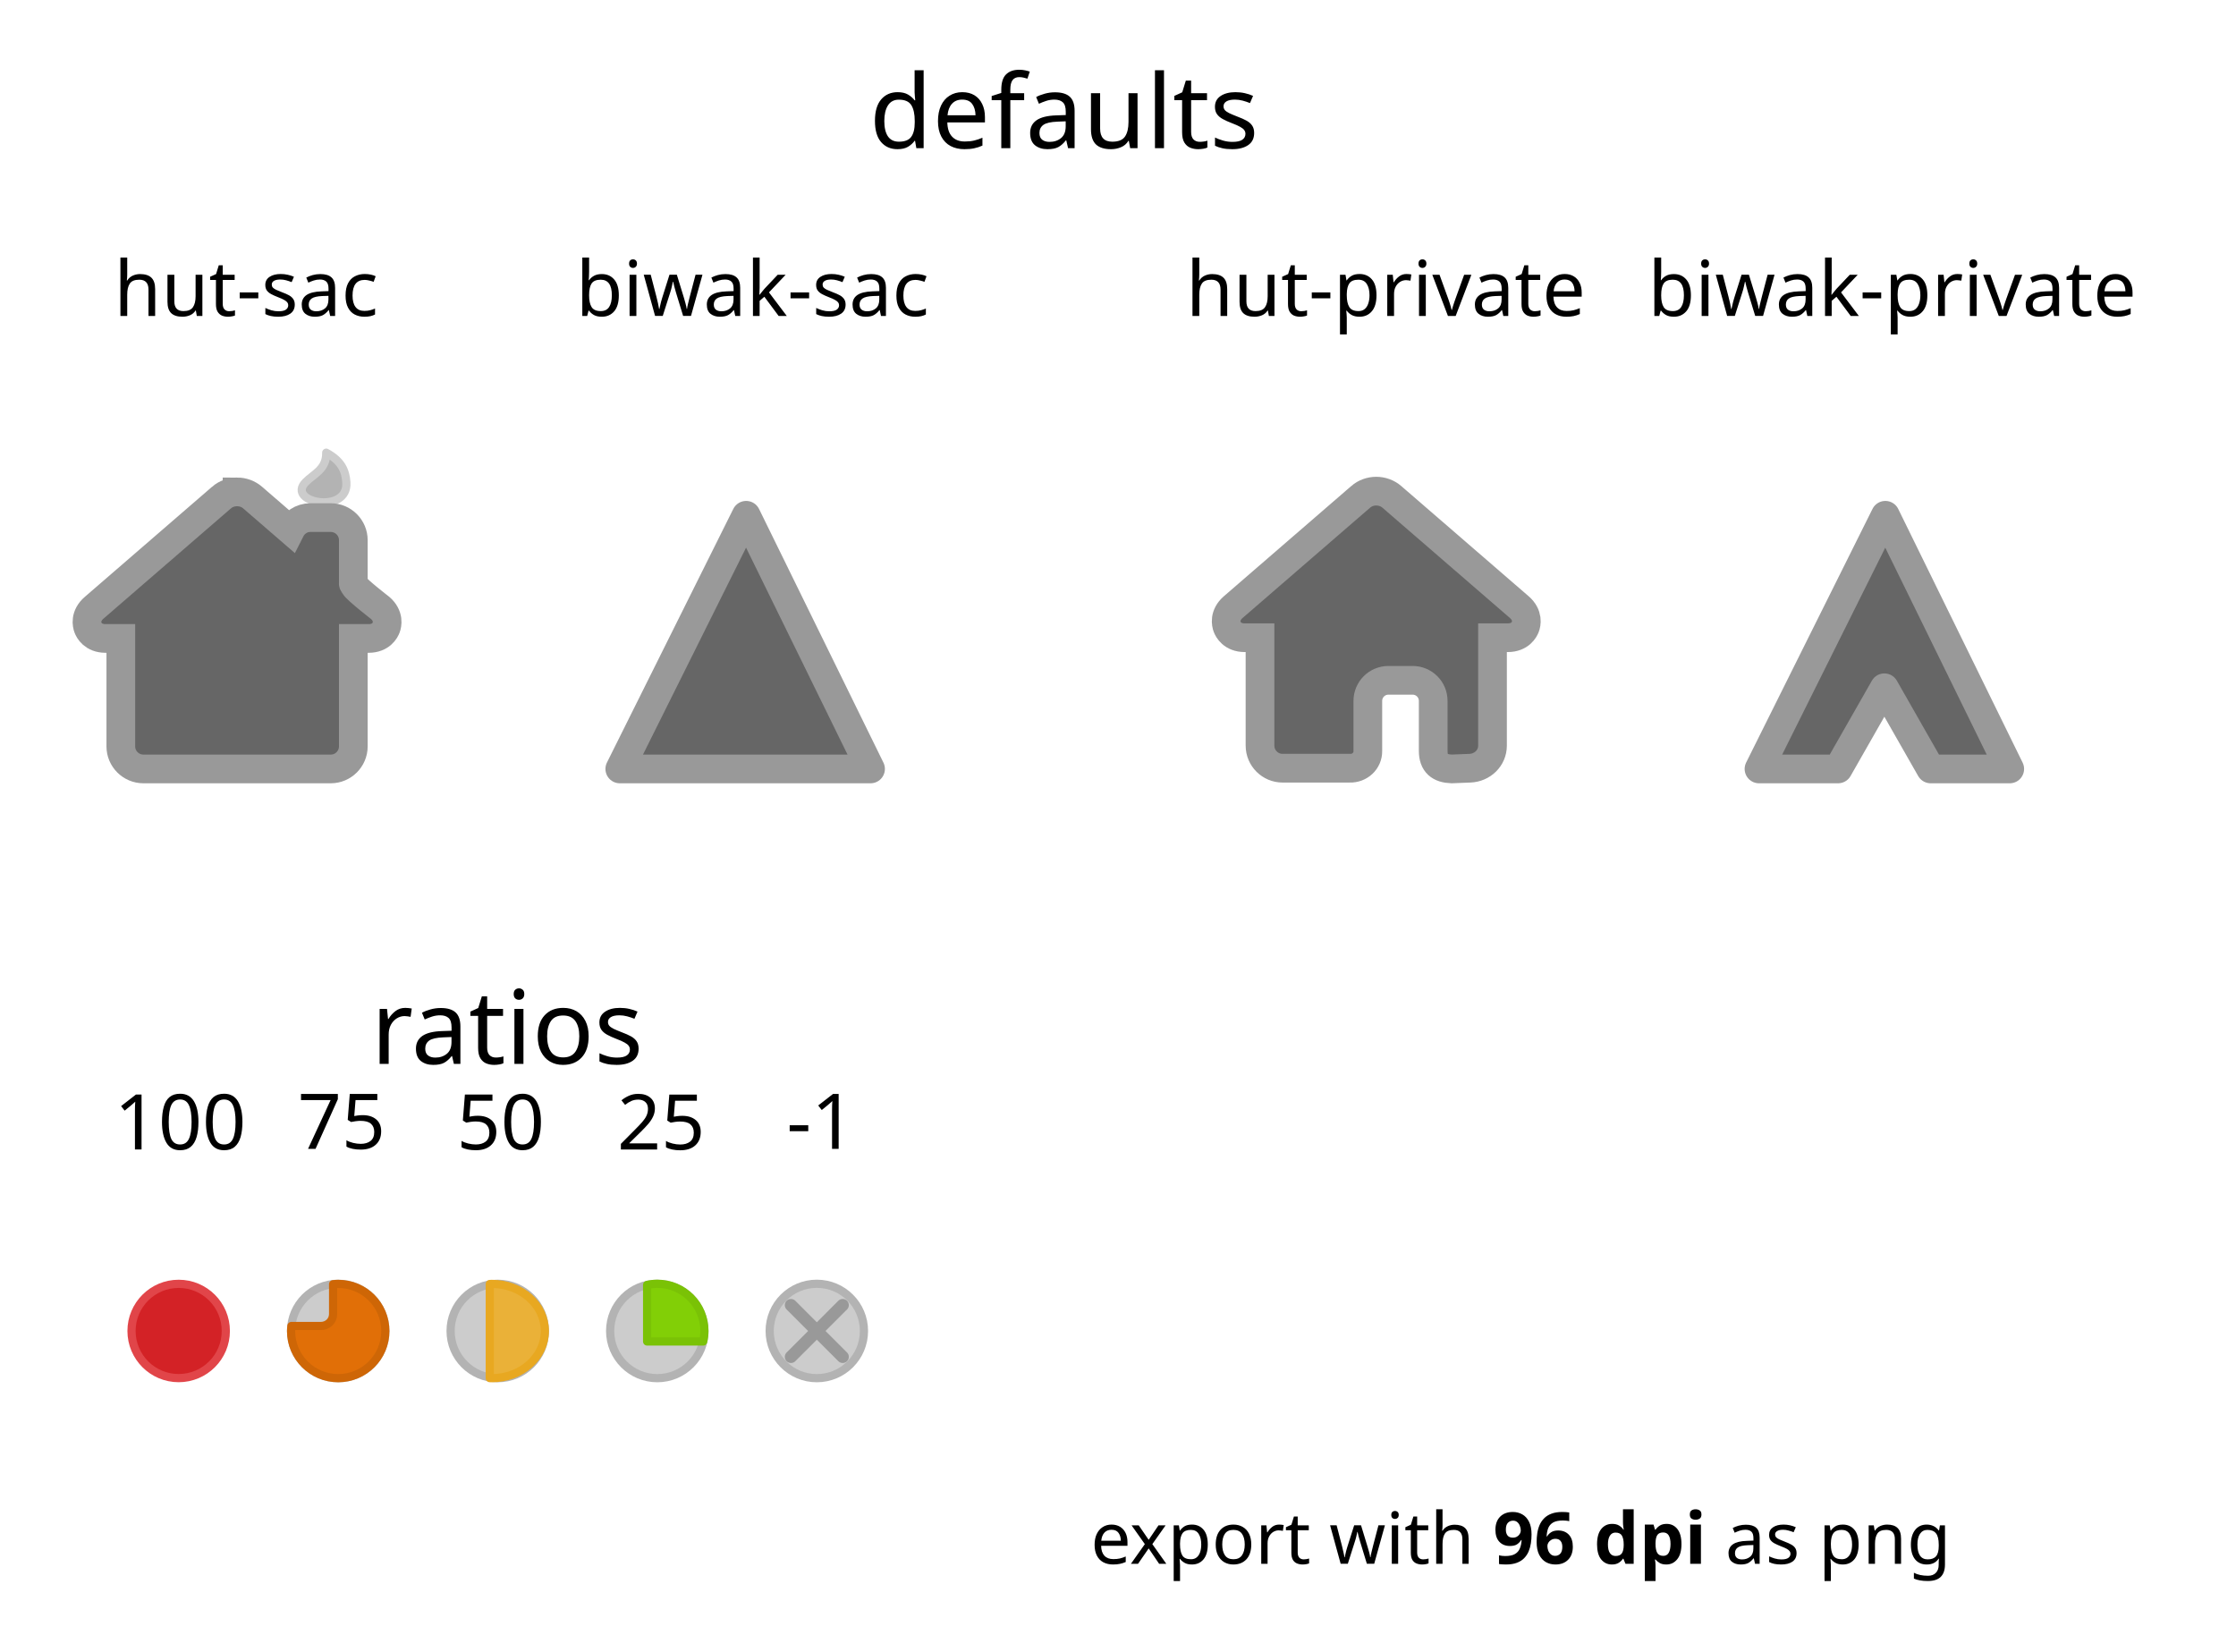
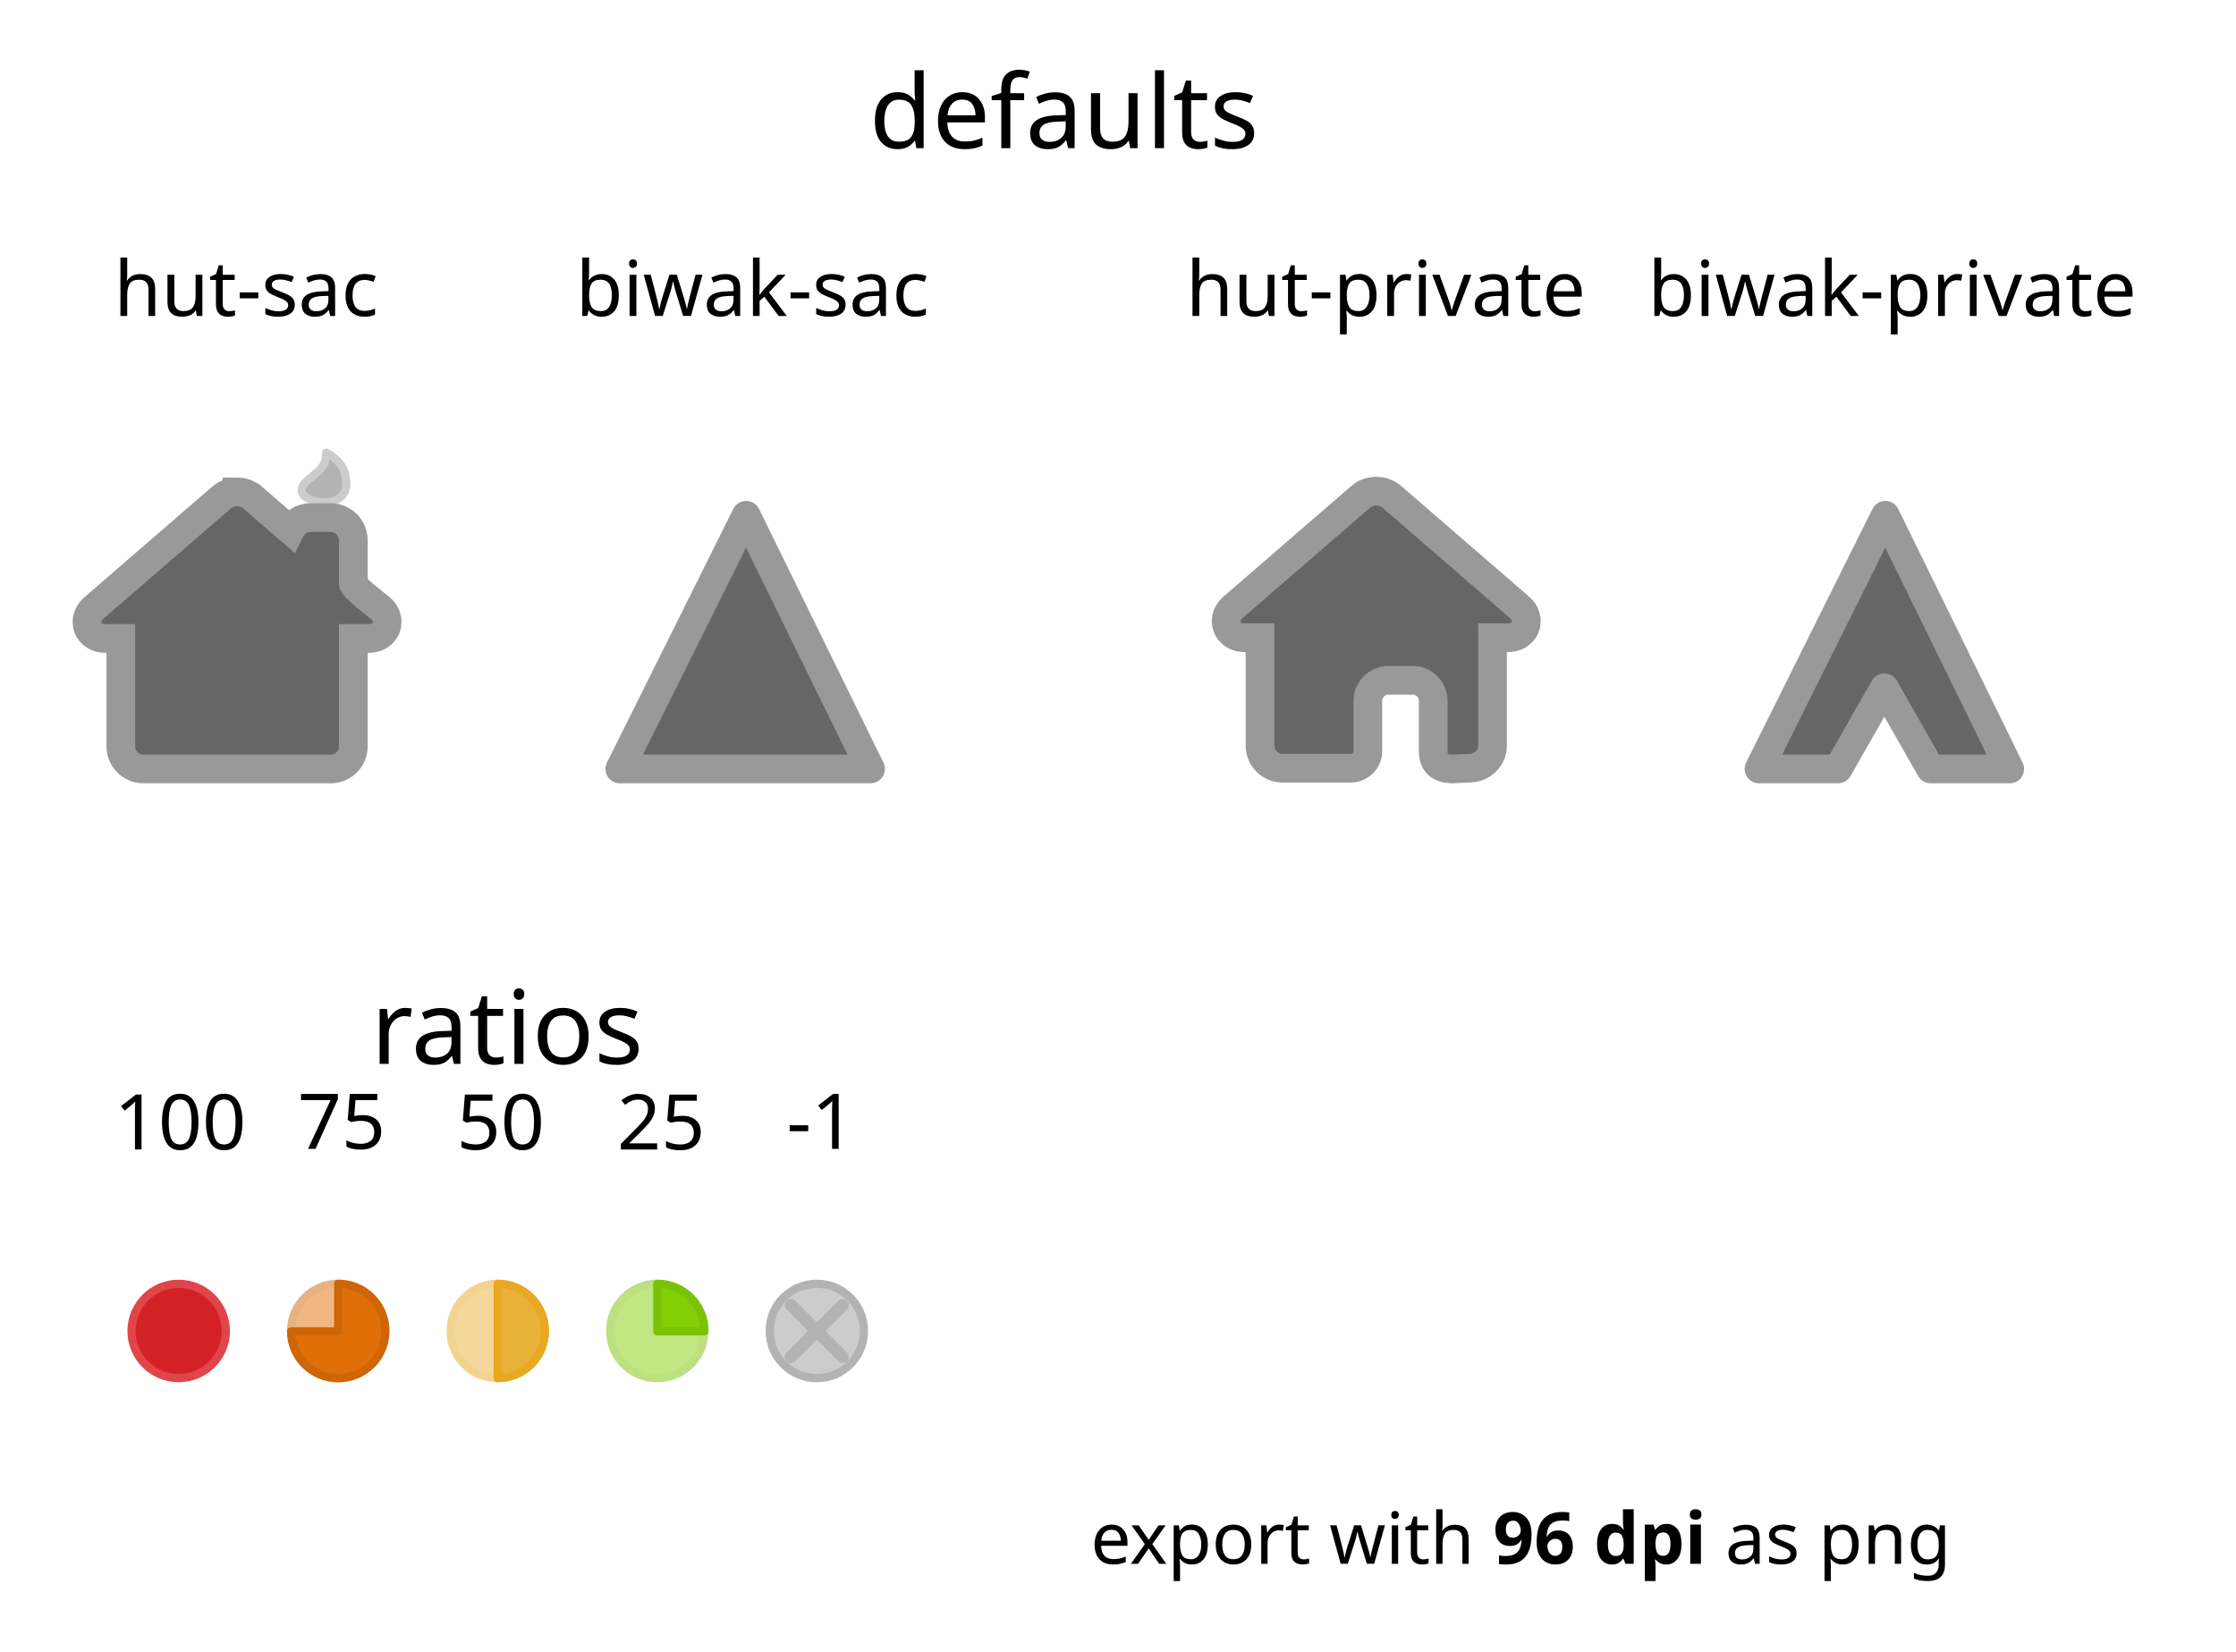
<svg xmlns="http://www.w3.org/2000/svg" width="153.93mm" height="113.663mm" viewBox="0 0 545.421 402.743" id="svg2" version="1.1">
  <defs id="defs4" />
  <g id="layer1" transform="translate(1062.64,189.7571)">
    <g id="hut-sac" transform="translate(41.7193,-14.60938)">
      <path id="path4165" d="m -1024.783,-64.731 c 0.092,4.066 -3.033,5.152 -5.024,7.178 -4.89,4.979 10.568,8.037 9.929,-0.032 -0.205,-2.585 -1.048,-5.067 -4.906,-7.146 z" style="fill:#b3b3b3;fill-rule:evenodd;stroke:#cccccc;stroke-width:2;stroke-linecap:round;stroke-linejoin:round;stroke-miterlimit:4;stroke-dasharray:none;stroke-opacity:1" />
      <path id="path4321" d="m -1046.534,-55.167 c -1.408,0 -2.757,0.492 -3.801,1.393 l 0,0.002 -31.094,26.898 c -1.105,0.956 -1.56,2.008 -1.678,2.889 -0.118,0.88 0.082,1.578 0.203,1.904 0.122,0.327 0.426,0.985 1.092,1.574 0.665,0.589 1.698,1.088 3.16,1.088 l 3.762,0 0,26.33 c 0,3.028 2.472,5.5 5.5,5.5 l 45.715,0 c 3.028,0 5.5,-2.472 5.5,-5.5 l 0,-26.289 0,-0.041 3.76,0 c 1.462,0 2.495,-0.499 3.16,-1.088 0.665,-0.589 0.97,-1.247 1.092,-1.574 0.122,-0.327 0.321,-1.024 0.203,-1.904 -0.118,-0.881 -0.574,-1.935 -1.68,-2.891 0,0 -5.584,-4.313 -6.217,-5.379 -0.633,-1.066 -0.14,-0.217 -0.193,-0.334 -0.053,-0.117 -0.125,-0.365 -0.125,-0.365 l 0,-10.438 c 0,-3.028 -2.472,-5.5 -5.5,-5.5 l -4.996,0 c -2.147,0 -3.96,1.272 -4.865,3.074 l -9.195,-7.955 c -1.044,-0.901 -2.395,-1.395 -3.803,-1.395 z" style="color:#000000;font-style:normal;font-variant:normal;font-weight:normal;font-stretch:normal;font-size:medium;line-height:normal;font-family:sans-serif;text-indent:0;text-align:start;text-decoration:none;text-decoration-line:none;text-decoration-style:solid;text-decoration-color:#000000;letter-spacing:normal;word-spacing:normal;text-transform:none;direction:ltr;block-progression:tb;writing-mode:lr-tb;baseline-shift:baseline;text-anchor:start;white-space:normal;clip-rule:nonzero;display:inline;overflow:visible;visibility:visible;opacity:1;isolation:auto;mix-blend-mode:normal;color-interpolation:sRGB;color-interpolation-filters:linearRGB;solid-color:#000000;solid-opacity:1;fill:#666666;fill-opacity:1;fill-rule:nonzero;stroke:#999999;stroke-width:7;stroke-linecap:round;stroke-linejoin:miter;stroke-miterlimit:4;stroke-dasharray:none;stroke-dashoffset:0;stroke-opacity:1;color-rendering:auto;image-rendering:auto;shape-rendering:auto;text-rendering:auto;enable-background:accumulate" />
    </g>
    <path style="color:#000000;font-style:normal;font-variant:normal;font-weight:normal;font-stretch:normal;font-size:medium;line-height:normal;font-family:sans-serif;text-indent:0;text-align:start;text-decoration:none;text-decoration-line:none;text-decoration-style:solid;text-decoration-color:#000000;letter-spacing:normal;word-spacing:normal;text-transform:none;direction:ltr;block-progression:tb;writing-mode:lr-tb;baseline-shift:baseline;text-anchor:start;white-space:normal;clip-rule:nonzero;display:inline;overflow:visible;visibility:visible;opacity:1;isolation:auto;mix-blend-mode:normal;color-interpolation:sRGB;color-interpolation-filters:linearRGB;solid-color:#000000;solid-opacity:1;fill:#666666;fill-opacity:1;fill-rule:nonzero;stroke:#999999;stroke-width:7;stroke-linecap:round;stroke-linejoin:miter;stroke-miterlimit:4;stroke-dasharray:none;stroke-dashoffset:0;stroke-opacity:1;color-rendering:auto;image-rendering:auto;shape-rendering:auto;text-rendering:auto;enable-background:accumulate" d="m -726.934,-69.956 c -1.408,0 -2.757,0.492 -3.801,1.393 l 0,0.002 -31.094,26.898 c -1.105,0.956 -1.56,2.008 -1.678,2.889 -0.118,0.88 0.082,1.578 0.203,1.904 0.122,0.327 0.426,0.985 1.092,1.574 0.665,0.589 1.698,1.088 3.16,1.088 l 3.762,0 0,26.33 c 0,3.028 2.472,5.5 5.5,5.5 l 16.401,0 c 2.389,0.084 4.446,-1.765 4.401,-4.204 l 0,-12.204 c 0,-2.786 2.243,-5.029 5.029,-5.029 l 5.889,0 c 2.786,0 5.029,2.243 5.029,5.029 l 0,12.182 c -6e-4,3.069 1.605,4.296 4.482,4.403 l 4.482,-0.177 c 3.026,-0.119 5.5,-2.472 5.5,-5.5 l 0,-26.289 0,-0.041 3.76,0 c 1.462,0 2.495,-0.499 3.16,-1.088 0.665,-0.589 0.97,-1.247 1.092,-1.574 0.122,-0.327 0.321,-1.024 0.203,-1.904 -0.118,-0.881 -0.574,-1.935 -1.68,-2.891 l -31.092,-26.896 c -1.044,-0.901 -2.395,-1.395 -3.803,-1.395 z" id="hut-private" />
    <path style="color:#000000;clip-rule:nonzero;display:inline;overflow:visible;visibility:visible;opacity:1;isolation:auto;mix-blend-mode:normal;color-interpolation:sRGB;color-interpolation-filters:linearRGB;solid-color:#000000;solid-opacity:1;fill:#666666;fill-opacity:1;fill-rule:nonzero;stroke:#999999;stroke-width:7;stroke-linecap:round;stroke-linejoin:round;stroke-miterlimit:4;stroke-dasharray:none;stroke-dashoffset:0;stroke-opacity:1;color-rendering:auto;image-rendering:auto;shape-rendering:auto;text-rendering:auto;enable-background:accumulate" d="m -911.455,-2.199 c 61.165,0 61.165,0 61.165,0 l -30.341,-61.872 z" id="biwal-sac" />
    <path style="color:#000000;clip-rule:nonzero;display:inline;overflow:visible;visibility:visible;opacity:1;isolation:auto;mix-blend-mode:normal;color-interpolation:sRGB;color-interpolation-filters:linearRGB;solid-color:#000000;solid-opacity:1;fill:#666666;fill-opacity:1;fill-rule:nonzero;stroke:#999999;stroke-width:7;stroke-linecap:round;stroke-linejoin:round;stroke-miterlimit:4;stroke-dasharray:none;stroke-dashoffset:0;stroke-opacity:1;color-rendering:auto;image-rendering:auto;shape-rendering:auto;text-rendering:auto;enable-background:accumulate" d="m -633.574,-2.199 19.291,0 11.291,-19.799 11.291,19.799 19.291,0 -30.341,-61.872 z" id="biwak-private" />
    <circle style="color:#000000;clip-rule:nonzero;display:inline;overflow:visible;visibility:visible;opacity:1;isolation:auto;mix-blend-mode:normal;color-interpolation:sRGB;color-interpolation-filters:linearRGB;solid-color:#000000;solid-opacity:1;fill:#d32226;fill-opacity:1;fill-rule:nonzero;stroke:#e14549;stroke-width:2;stroke-linecap:round;stroke-linejoin:miter;stroke-miterlimit:4;stroke-dasharray:none;stroke-dashoffset:0;stroke-opacity:1;color-rendering:auto;image-rendering:auto;shape-rendering:auto;text-rendering:auto;enable-background:accumulate" id="day3-100" cx="1019.058" cy="134.895" r="11.5" transform="scale(-1,1)" />
-     <g id="g4198" transform="translate(-29.20396,64.164)">
-       <ellipse transform="scale(-1,1)" ry="11.514" rx="11.501" cy="70.731" cx="873.107" id="day3-back-7" style="color:#000000;clip-rule:nonzero;display:inline;overflow:visible;visibility:visible;opacity:1;isolation:auto;mix-blend-mode:normal;color-interpolation:sRGB;color-interpolation-filters:linearRGB;solid-color:#000000;solid-opacity:1;fill:#cccccc;fill-opacity:1;fill-rule:nonzero;stroke:#b3b3b3;stroke-width:2;stroke-linecap:round;stroke-linejoin:miter;stroke-miterlimit:4;stroke-dasharray:none;stroke-dashoffset:0;stroke-opacity:1;color-rendering:auto;image-rendering:auto;shape-rendering:auto;text-rendering:auto;enable-background:accumulate" />
-       <path id="day3-25" d="m -873.108,59.216 a 11.501,11.514 0 0 1 11.502,11.515 11.501,11.514 0 0 1 -0.3,2.563 l -13.68,0 0,-13.798 a 11.501,11.514 0 0 1 2.478,-0.28 z" style="color:#000000;clip-rule:nonzero;display:inline;overflow:visible;visibility:visible;opacity:1;isolation:auto;mix-blend-mode:normal;color-interpolation:sRGB;color-interpolation-filters:linearRGB;solid-color:#000000;solid-opacity:1;fill:#82cf06;fill-opacity:1;fill-rule:nonzero;stroke:#7ac206;stroke-width:2;stroke-linecap:round;stroke-linejoin:round;stroke-miterlimit:4;stroke-dasharray:none;stroke-dashoffset:0;stroke-opacity:1;color-rendering:auto;image-rendering:auto;shape-rendering:auto;text-rendering:auto;enable-background:accumulate" />
-     </g>
-     <g id="g4190" transform="translate(-35.26388,67.69952)">
-       <ellipse transform="scale(-1,1)" ry="11.514" rx="11.501" cy="67.195" cx="944.878" id="day3-back-3" style="color:#000000;clip-rule:nonzero;display:inline;overflow:visible;visibility:visible;opacity:1;isolation:auto;mix-blend-mode:normal;color-interpolation:sRGB;color-interpolation-filters:linearRGB;solid-color:#000000;solid-opacity:1;fill:#cccccc;fill-opacity:1;fill-rule:nonzero;stroke:#b3b3b3;stroke-width:2;stroke-linecap:round;stroke-linejoin:miter;stroke-miterlimit:4;stroke-dasharray:none;stroke-dashoffset:0;stroke-opacity:1;color-rendering:auto;image-rendering:auto;shape-rendering:auto;text-rendering:auto;enable-background:accumulate" />
-       <path id="day3-75" d="m -944.876,55.71 a 11.501,11.5 0 0 1 11.499,11.501 11.501,11.5 0 0 1 -11.499,11.499 11.501,11.5 0 0 1 -11.501,-11.499 11.501,11.5 0 0 1 0.08,-1.231 l 7.196,0 c 1.65,0 2.979,-1.292 2.979,-2.896 l 0,-7.301 a 11.501,11.5 0 0 1 1.246,-0.073 z" style="color:#000000;clip-rule:nonzero;display:inline;overflow:visible;visibility:visible;opacity:1;isolation:auto;mix-blend-mode:normal;color-interpolation:sRGB;color-interpolation-filters:linearRGB;solid-color:#000000;solid-opacity:1;fill:#e16f07;fill-opacity:1;fill-rule:nonzero;stroke:#ce6606;stroke-width:2;stroke-linecap:round;stroke-linejoin:round;stroke-miterlimit:4;stroke-dasharray:none;stroke-dashoffset:0;stroke-opacity:1;color-rendering:auto;image-rendering:auto;shape-rendering:auto;text-rendering:auto;enable-background:accumulate" />
-     </g>
-     <g id="g4194" transform="translate(-41.9567,61.68912)">
-       <ellipse transform="scale(-1,-1)" ry="11.514" rx="11.501" cy="-73.206" cx="899.27" id="day3-back-6" style="color:#000000;clip-rule:nonzero;display:inline;overflow:visible;visibility:visible;opacity:1;isolation:auto;mix-blend-mode:normal;color-interpolation:sRGB;color-interpolation-filters:linearRGB;solid-color:#000000;solid-opacity:1;fill:#cccccc;fill-opacity:1;fill-rule:nonzero;stroke:#b3b3b3;stroke-width:2;stroke-linecap:round;stroke-linejoin:miter;stroke-miterlimit:4;stroke-dasharray:none;stroke-dashoffset:0;stroke-opacity:1;color-rendering:auto;image-rendering:auto;shape-rendering:auto;text-rendering:auto;enable-background:accumulate" />
-       <path id="day3-50" d="m -900.691,61.725 a 12.922,11.497 0 0 1 12.923,11.499 12.922,11.497 0 0 1 -12.923,11.496 12.922,11.497 0 0 1 -0.522,-0.017 l 0,-22.955 a 12.922,11.497 0 0 1 0.522,-0.024 z" style="color:#000000;clip-rule:nonzero;display:inline;overflow:visible;visibility:visible;opacity:1;isolation:auto;mix-blend-mode:normal;color-interpolation:sRGB;color-interpolation-filters:linearRGB;solid-color:#000000;solid-opacity:1;fill:#eab138;fill-opacity:1;fill-rule:nonzero;stroke:#e8a821;stroke-width:2;stroke-linecap:round;stroke-linejoin:round;stroke-miterlimit:4;stroke-dasharray:none;stroke-dashoffset:0;stroke-opacity:1;color-rendering:auto;image-rendering:auto;shape-rendering:auto;text-rendering:auto;enable-background:accumulate" />
-     </g>
    <g id="g4250" transform="translate(154.8564,40.42284)">
      <ellipse transform="scale(-1,1)" ry="11.514" rx="11.501" cy="94.472" cx="1018.252" id="day3-back" style="color:#000000;clip-rule:nonzero;display:inline;overflow:visible;visibility:visible;opacity:1;isolation:auto;mix-blend-mode:normal;color-interpolation:sRGB;color-interpolation-filters:linearRGB;solid-color:#000000;solid-opacity:1;fill:#cccccc;fill-opacity:1;fill-rule:nonzero;stroke:#b3b3b3;stroke-width:2;stroke-linecap:round;stroke-linejoin:miter;stroke-miterlimit:4;stroke-dasharray:none;stroke-dashoffset:0;stroke-opacity:1;color-rendering:auto;image-rendering:auto;shape-rendering:auto;text-rendering:auto;enable-background:accumulate" />
-       <path id="path4219" d="m -1024.559,88.165 12.615,12.615" style="color:#000000;clip-rule:nonzero;display:inline;overflow:visible;visibility:visible;opacity:1;isolation:auto;mix-blend-mode:normal;color-interpolation:sRGB;color-interpolation-filters:linearRGB;solid-color:#000000;solid-opacity:1;fill:#b3b3b3;fill-opacity:1;fill-rule:nonzero;stroke:#999999;stroke-width:3;stroke-linecap:round;stroke-linejoin:miter;stroke-miterlimit:4;stroke-dasharray:none;stroke-dashoffset:0;stroke-opacity:1;color-rendering:auto;image-rendering:auto;shape-rendering:auto;text-rendering:auto;enable-background:accumulate" />
-       <path id="path4219-5" d="m -1011.944,88.165 -12.615,12.615" style="color:#000000;clip-rule:nonzero;display:inline;overflow:visible;visibility:visible;opacity:1;isolation:auto;mix-blend-mode:normal;color-interpolation:sRGB;color-interpolation-filters:linearRGB;solid-color:#000000;solid-opacity:1;fill:#b3b3b3;fill-opacity:1;fill-rule:nonzero;stroke:#999999;stroke-width:3;stroke-linecap:round;stroke-linejoin:miter;stroke-miterlimit:4;stroke-dasharray:none;stroke-dashoffset:0;stroke-opacity:1;color-rendering:auto;image-rendering:auto;shape-rendering:auto;text-rendering:auto;enable-background:accumulate" />
+       <path id="path4219" d="m -1024.559,88.165 12.615,12.615" style="color:#000000;clip-rule:nonzero;display:inline;overflow:visible;visibility:visible;opacity:1;isolation:auto;mix-blend-mode:normal;color-interpolation:sRGB;color-interpolation-filters:linearRGB;solid-color:#000000;solid-opacity:1;fill:#b3b3b3;fill-opacity:1;fill-rule:nonzero;stroke:#b3b3b3;stroke-width:3;stroke-linecap:round;stroke-linejoin:miter;stroke-miterlimit:4;stroke-dasharray:none;stroke-dashoffset:0;stroke-opacity:1;color-rendering:auto;image-rendering:auto;shape-rendering:auto;text-rendering:auto;enable-background:accumulate" />
+       <path id="path4219-5" d="m -1011.944,88.165 -12.615,12.615" style="color:#000000;clip-rule:nonzero;display:inline;overflow:visible;visibility:visible;opacity:1;isolation:auto;mix-blend-mode:normal;color-interpolation:sRGB;color-interpolation-filters:linearRGB;solid-color:#000000;solid-opacity:1;fill:#b3b3b3;fill-opacity:1;fill-rule:nonzero;stroke:#b3b3b3;stroke-width:3;stroke-linecap:round;stroke-linejoin:miter;stroke-miterlimit:4;stroke-dasharray:none;stroke-dashoffset:0;stroke-opacity:1;color-rendering:auto;image-rendering:auto;shape-rendering:auto;text-rendering:auto;enable-background:accumulate" />
    </g>
    <text xml:space="preserve" style="font-style:normal;font-weight:normal;font-size:40px;line-height:125%;font-family:sans-serif;letter-spacing:0px;word-spacing:0px;fill:#000000;fill-opacity:1;stroke:none;stroke-width:1px;stroke-linecap:butt;stroke-linejoin:miter;stroke-opacity:1" x="-1034.861" y="-112.688" id="text4255">
      <tspan id="tspan4257" x="-1034.861" y="-112.688" style="font-style:normal;font-variant:normal;font-weight:normal;font-stretch:normal;font-size:18.75px;font-family:'Abyssinica SIL';-inkscape-font-specification:'Abyssinica SIL'">hut-sac</tspan>
    </text>
    <text xml:space="preserve" style="font-style:normal;font-weight:normal;font-size:40px;line-height:125%;font-family:sans-serif;letter-spacing:0px;word-spacing:0px;fill:#000000;fill-opacity:1;stroke:none;stroke-width:1px;stroke-linecap:butt;stroke-linejoin:miter;stroke-opacity:1" x="-922.191" y="-112.688" id="text4255-9">
      <tspan id="tspan4257-0" x="-922.191" y="-112.688" style="font-style:normal;font-variant:normal;font-weight:normal;font-stretch:normal;font-size:18.75px;font-family:'Abyssinica SIL';-inkscape-font-specification:'Abyssinica SIL'">biwak-sac</tspan>
    </text>
    <text xml:space="preserve" style="font-style:normal;font-weight:normal;font-size:40px;line-height:125%;font-family:sans-serif;letter-spacing:0px;word-spacing:0px;fill:#000000;fill-opacity:1;stroke:none;stroke-width:1px;stroke-linecap:butt;stroke-linejoin:miter;stroke-opacity:1" x="-773.354" y="-112.688" id="text4255-98">
      <tspan id="tspan4257-8" x="-773.354" y="-112.688" style="font-style:normal;font-variant:normal;font-weight:normal;font-stretch:normal;font-size:18.75px;font-family:'Abyssinica SIL';-inkscape-font-specification:'Abyssinica SIL'">hut-private</tspan>
    </text>
    <text xml:space="preserve" style="font-style:normal;font-weight:normal;font-size:40px;line-height:125%;font-family:sans-serif;letter-spacing:0px;word-spacing:0px;fill:#000000;fill-opacity:1;stroke:none;stroke-width:1px;stroke-linecap:butt;stroke-linejoin:miter;stroke-opacity:1" x="-660.684" y="-112.688" id="text4255-5">
      <tspan id="tspan4257-84" x="-660.684" y="-112.688" style="font-style:normal;font-variant:normal;font-weight:normal;font-stretch:normal;font-size:18.75px;font-family:'Abyssinica SIL';-inkscape-font-specification:'Abyssinica SIL'">biwak-private</tspan>
    </text>
    <text xml:space="preserve" style="font-style:normal;font-weight:normal;font-size:40px;line-height:125%;font-family:sans-serif;letter-spacing:0px;word-spacing:0px;fill:#000000;fill-opacity:1;stroke:none;stroke-width:1px;stroke-linecap:butt;stroke-linejoin:miter;stroke-opacity:1" x="-972.159" y="69.746" id="text4255-3">
      <tspan id="tspan4257-7" x="-972.159" y="69.746" style="font-style:normal;font-variant:normal;font-weight:normal;font-stretch:normal;font-size:25px;font-family:'Abyssinica SIL';-inkscape-font-specification:'Abyssinica SIL'">ratios</tspan>
    </text>
    <text xml:space="preserve" style="font-style:normal;font-weight:normal;font-size:40px;line-height:125%;font-family:sans-serif;letter-spacing:0px;word-spacing:0px;fill:#000000;fill-opacity:1;stroke:none;stroke-width:1px;stroke-linecap:butt;stroke-linejoin:miter;stroke-opacity:1" x="-1034.768" y="90.624" id="text4255-3-1">
      <tspan id="tspan4257-7-3" x="-1034.768" y="90.624" style="font-style:normal;font-variant:normal;font-weight:normal;font-stretch:normal;font-size:18.75px;font-family:'Abyssinica SIL';-inkscape-font-specification:'Abyssinica SIL'">100</tspan>
    </text>
    <text xml:space="preserve" style="font-style:normal;font-weight:normal;font-size:40px;line-height:125%;font-family:sans-serif;letter-spacing:0px;word-spacing:0px;fill:#000000;fill-opacity:1;stroke:none;stroke-width:1px;stroke-linecap:butt;stroke-linejoin:miter;stroke-opacity:1" x="-990.044" y="90.468" id="text4255-3-1-8">
      <tspan id="tspan4257-7-3-0" x="-990.044" y="90.468" style="font-style:normal;font-variant:normal;font-weight:normal;font-stretch:normal;font-size:18.75px;font-family:'Abyssinica SIL';-inkscape-font-specification:'Abyssinica SIL'">75</tspan>
    </text>
    <text xml:space="preserve" style="font-style:normal;font-weight:normal;font-size:40px;line-height:125%;font-family:sans-serif;letter-spacing:0px;word-spacing:0px;fill:#000000;fill-opacity:1;stroke:none;stroke-width:1px;stroke-linecap:butt;stroke-linejoin:miter;stroke-opacity:1" x="-951.238" y="90.624" id="text4255-3-1-8-9">
      <tspan id="tspan4257-7-3-0-7" x="-951.238" y="90.624" style="font-style:normal;font-variant:normal;font-weight:normal;font-stretch:normal;font-size:18.75px;font-family:'Abyssinica SIL';-inkscape-font-specification:'Abyssinica SIL'">50</tspan>
    </text>
    <text xml:space="preserve" style="font-style:normal;font-weight:normal;font-size:40px;line-height:125%;font-family:sans-serif;letter-spacing:0px;word-spacing:0px;fill:#000000;fill-opacity:1;stroke:none;stroke-width:1px;stroke-linecap:butt;stroke-linejoin:miter;stroke-opacity:1" x="-912.098" y="90.633" id="text4255-3-1-8-99">
      <tspan id="tspan4257-7-3-0-3" x="-912.098" y="90.633" style="font-style:normal;font-variant:normal;font-weight:normal;font-stretch:normal;font-size:18.75px;font-family:'Abyssinica SIL';-inkscape-font-specification:'Abyssinica SIL'">25</tspan>
    </text>
    <text xml:space="preserve" style="font-style:normal;font-weight:normal;font-size:40px;line-height:125%;font-family:sans-serif;letter-spacing:0px;word-spacing:0px;fill:#000000;fill-opacity:1;stroke:none;stroke-width:1px;stroke-linecap:butt;stroke-linejoin:miter;stroke-opacity:1" x="-870.765" y="90.468" id="text4255-3-1-8-2">
      <tspan id="tspan4257-7-3-0-4" x="-870.765" y="90.468" style="font-style:normal;font-variant:normal;font-weight:normal;font-stretch:normal;font-size:18.75px;font-family:'Abyssinica SIL';-inkscape-font-specification:'Abyssinica SIL'">-1</tspan>
    </text>
    <text xml:space="preserve" style="font-style:normal;font-weight:normal;font-size:40px;line-height:125%;font-family:sans-serif;letter-spacing:0px;word-spacing:0px;fill:#000000;fill-opacity:1;stroke:none;stroke-width:1px;stroke-linecap:butt;stroke-linejoin:miter;stroke-opacity:1" x="-850.588" y="-153.62" id="text4255-3-3">
      <tspan id="tspan4257-7-7" x="-850.588" y="-153.62" style="font-style:normal;font-variant:normal;font-weight:normal;font-stretch:normal;font-size:25px;font-family:'Abyssinica SIL';-inkscape-font-specification:'Abyssinica SIL'">defaults</tspan>
    </text>
    <text xml:space="preserve" style="font-style:normal;font-weight:normal;font-size:40px;line-height:125%;font-family:sans-serif;letter-spacing:0px;word-spacing:0px;fill:#000000;fill-opacity:1;stroke:none;stroke-width:1px;stroke-linecap:butt;stroke-linejoin:miter;stroke-opacity:1" x="-796.607" y="191.682" id="text4465">
      <tspan id="tspan4467" x="-796.607" y="191.682" style="font-style:normal;font-variant:normal;font-weight:500;font-stretch:normal;font-size:17.5px;font-family:TlwgMono;-inkscape-font-specification:'TlwgMono Medium'">export with <tspan style="font-style:normal;font-variant:normal;font-weight:bold;font-stretch:normal;font-family:TlwgMono;-inkscape-font-specification:'TlwgMono Bold'" id="tspan4469">96 dpi</tspan> as png</tspan>
    </text>
+     <g id="g4221">
+       <ellipse transform="scale(-1,-1)" ry="11.514" rx="11.501" cy="-134.895" cx="941.227" id="day3-back-6" style="color:#000000;clip-rule:nonzero;display:inline;overflow:visible;visibility:visible;opacity:0.5;isolation:auto;mix-blend-mode:normal;color-interpolation:sRGB;color-interpolation-filters:linearRGB;solid-color:#000000;solid-opacity:1;fill:#eab138;fill-opacity:1;fill-rule:nonzero;stroke:#e8a821;stroke-width:2;stroke-linecap:round;stroke-linejoin:round;stroke-miterlimit:4;stroke-dasharray:none;stroke-dashoffset:0;stroke-opacity:1;color-rendering:auto;image-rendering:auto;shape-rendering:auto;text-rendering:auto;enable-background:accumulate;filter-blend-mode:normal;filter-gaussianBlur-deviation:0" />
+       <path id="day3-back-6-3" d="m -941.227,123.38 0,23.029 a 11.501,11.514 0 0 0 11.502,-11.514 11.501,11.514 0 0 0 -11.502,-11.516 z" style="color:#000000;clip-rule:nonzero;display:inline;overflow:visible;visibility:visible;opacity:1;isolation:auto;mix-blend-mode:normal;color-interpolation:sRGB;color-interpolation-filters:linearRGB;solid-color:#000000;solid-opacity:1;fill:#eab138;fill-opacity:1;fill-rule:nonzero;stroke:#e8a821;stroke-width:2;stroke-linecap:round;stroke-linejoin:round;stroke-miterlimit:4;stroke-dasharray:none;stroke-dashoffset:0;stroke-opacity:1;color-rendering:auto;image-rendering:auto;shape-rendering:auto;text-rendering:auto;enable-background:accumulate" />
+     </g>
+     <g id="g4275">
+       <ellipse transform="scale(-1,1)" ry="11.514" rx="11.501" cy="134.895" cx="902.311" id="day3-back-7" style="color:#000000;clip-rule:nonzero;display:inline;overflow:visible;visibility:visible;opacity:0.5;isolation:auto;mix-blend-mode:normal;color-interpolation:sRGB;color-interpolation-filters:linearRGB;solid-color:#000000;solid-opacity:1;fill:#82cf06;fill-opacity:1;fill-rule:nonzero;stroke:#7ac206;stroke-width:2;stroke-linecap:round;stroke-linejoin:round;stroke-miterlimit:4;stroke-dasharray:none;stroke-dashoffset:0;stroke-opacity:1;color-rendering:auto;image-rendering:auto;shape-rendering:auto;text-rendering:auto;enable-background:accumulate;filter-blend-mode:normal;filter-gaussianBlur-deviation:0" />
+       <path id="day3-back-6-3-3" d="m -902.312,123.38 0,11.604 11.498,0 a 11.501,11.514 0 0 0 0.004,-0.088 11.501,11.514 0 0 0 -11.502,-11.516 z" style="color:#000000;clip-rule:nonzero;display:inline;overflow:visible;visibility:visible;opacity:1;isolation:auto;mix-blend-mode:normal;color-interpolation:sRGB;color-interpolation-filters:linearRGB;solid-color:#000000;solid-opacity:1;fill:#82cf06;fill-opacity:1;fill-rule:nonzero;stroke:#7ac206;stroke-width:2;stroke-linecap:round;stroke-linejoin:round;stroke-miterlimit:4;stroke-dasharray:none;stroke-dashoffset:0;stroke-opacity:1;color-rendering:auto;image-rendering:auto;shape-rendering:auto;text-rendering:auto;enable-background:accumulate" />
+     </g>
+     <g id="g4340">
+       <ellipse transform="scale(-1,1)" ry="11.514" rx="11.501" cy="134.895" cx="980.142" id="day3-back-3" style="color:#000000;clip-rule:nonzero;display:inline;overflow:visible;visibility:visible;opacity:0.5;isolation:auto;mix-blend-mode:normal;color-interpolation:sRGB;color-interpolation-filters:linearRGB;solid-color:#000000;solid-opacity:1;fill:#e16f07;fill-opacity:1;fill-rule:nonzero;stroke:#ce6606;stroke-width:2;stroke-linecap:round;stroke-linejoin:round;stroke-miterlimit:4;stroke-dasharray:none;stroke-dashoffset:0;stroke-opacity:1;color-rendering:auto;image-rendering:auto;shape-rendering:auto;text-rendering:auto;enable-background:accumulate;filter-blend-mode:normal;filter-gaussianBlur-deviation:0" />
+       <path id="day3-back-3-6" d="m -980.145,123.38 0,11.604 -11.494,0 a 11.501,11.514 0 0 0 11.496,11.426 11.501,11.514 0 0 0 11.502,-11.514 11.501,11.514 0 0 0 -11.502,-11.516 11.501,11.514 0 0 0 -0.002,0 z" style="color:#000000;clip-rule:nonzero;display:inline;overflow:visible;visibility:visible;opacity:1;isolation:auto;mix-blend-mode:normal;color-interpolation:sRGB;color-interpolation-filters:linearRGB;solid-color:#000000;solid-opacity:1;fill:#e16f07;fill-opacity:1;fill-rule:nonzero;stroke:#ce6606;stroke-width:2;stroke-linecap:round;stroke-linejoin:round;stroke-miterlimit:4;stroke-dasharray:none;stroke-dashoffset:0;stroke-opacity:1;color-rendering:auto;image-rendering:auto;shape-rendering:auto;text-rendering:auto;enable-background:accumulate" />
+     </g>
  </g>
</svg>
